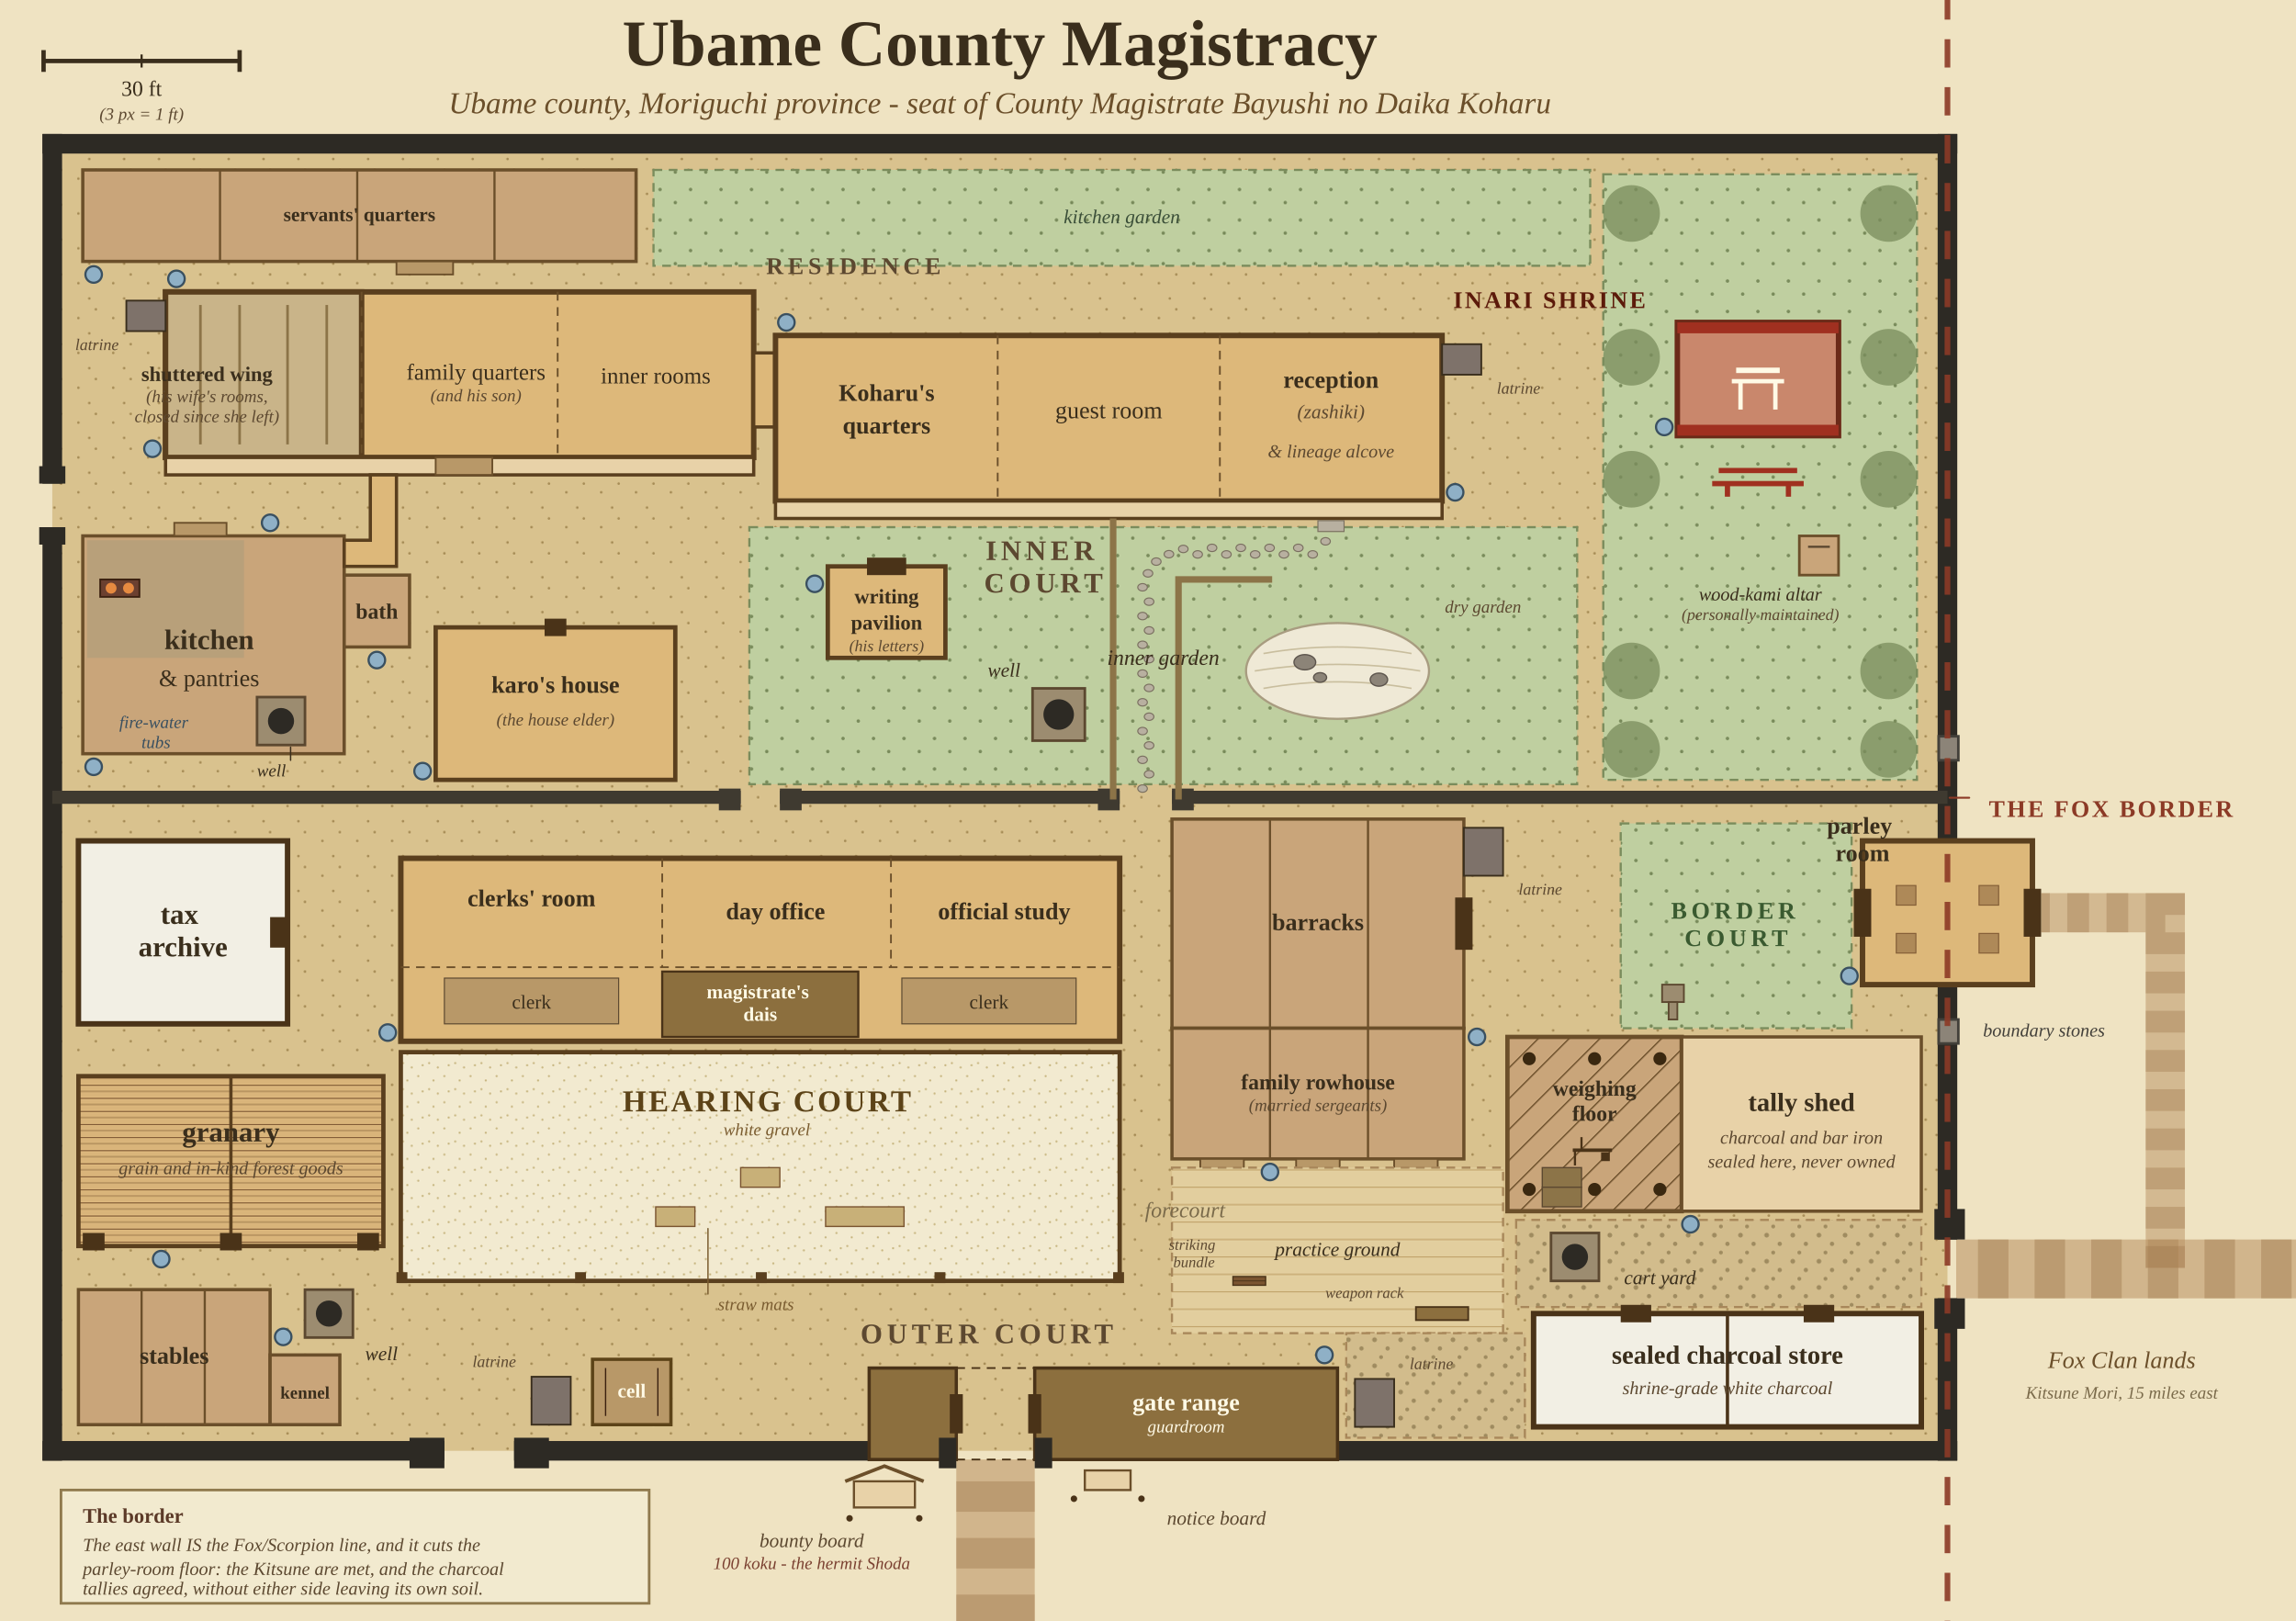
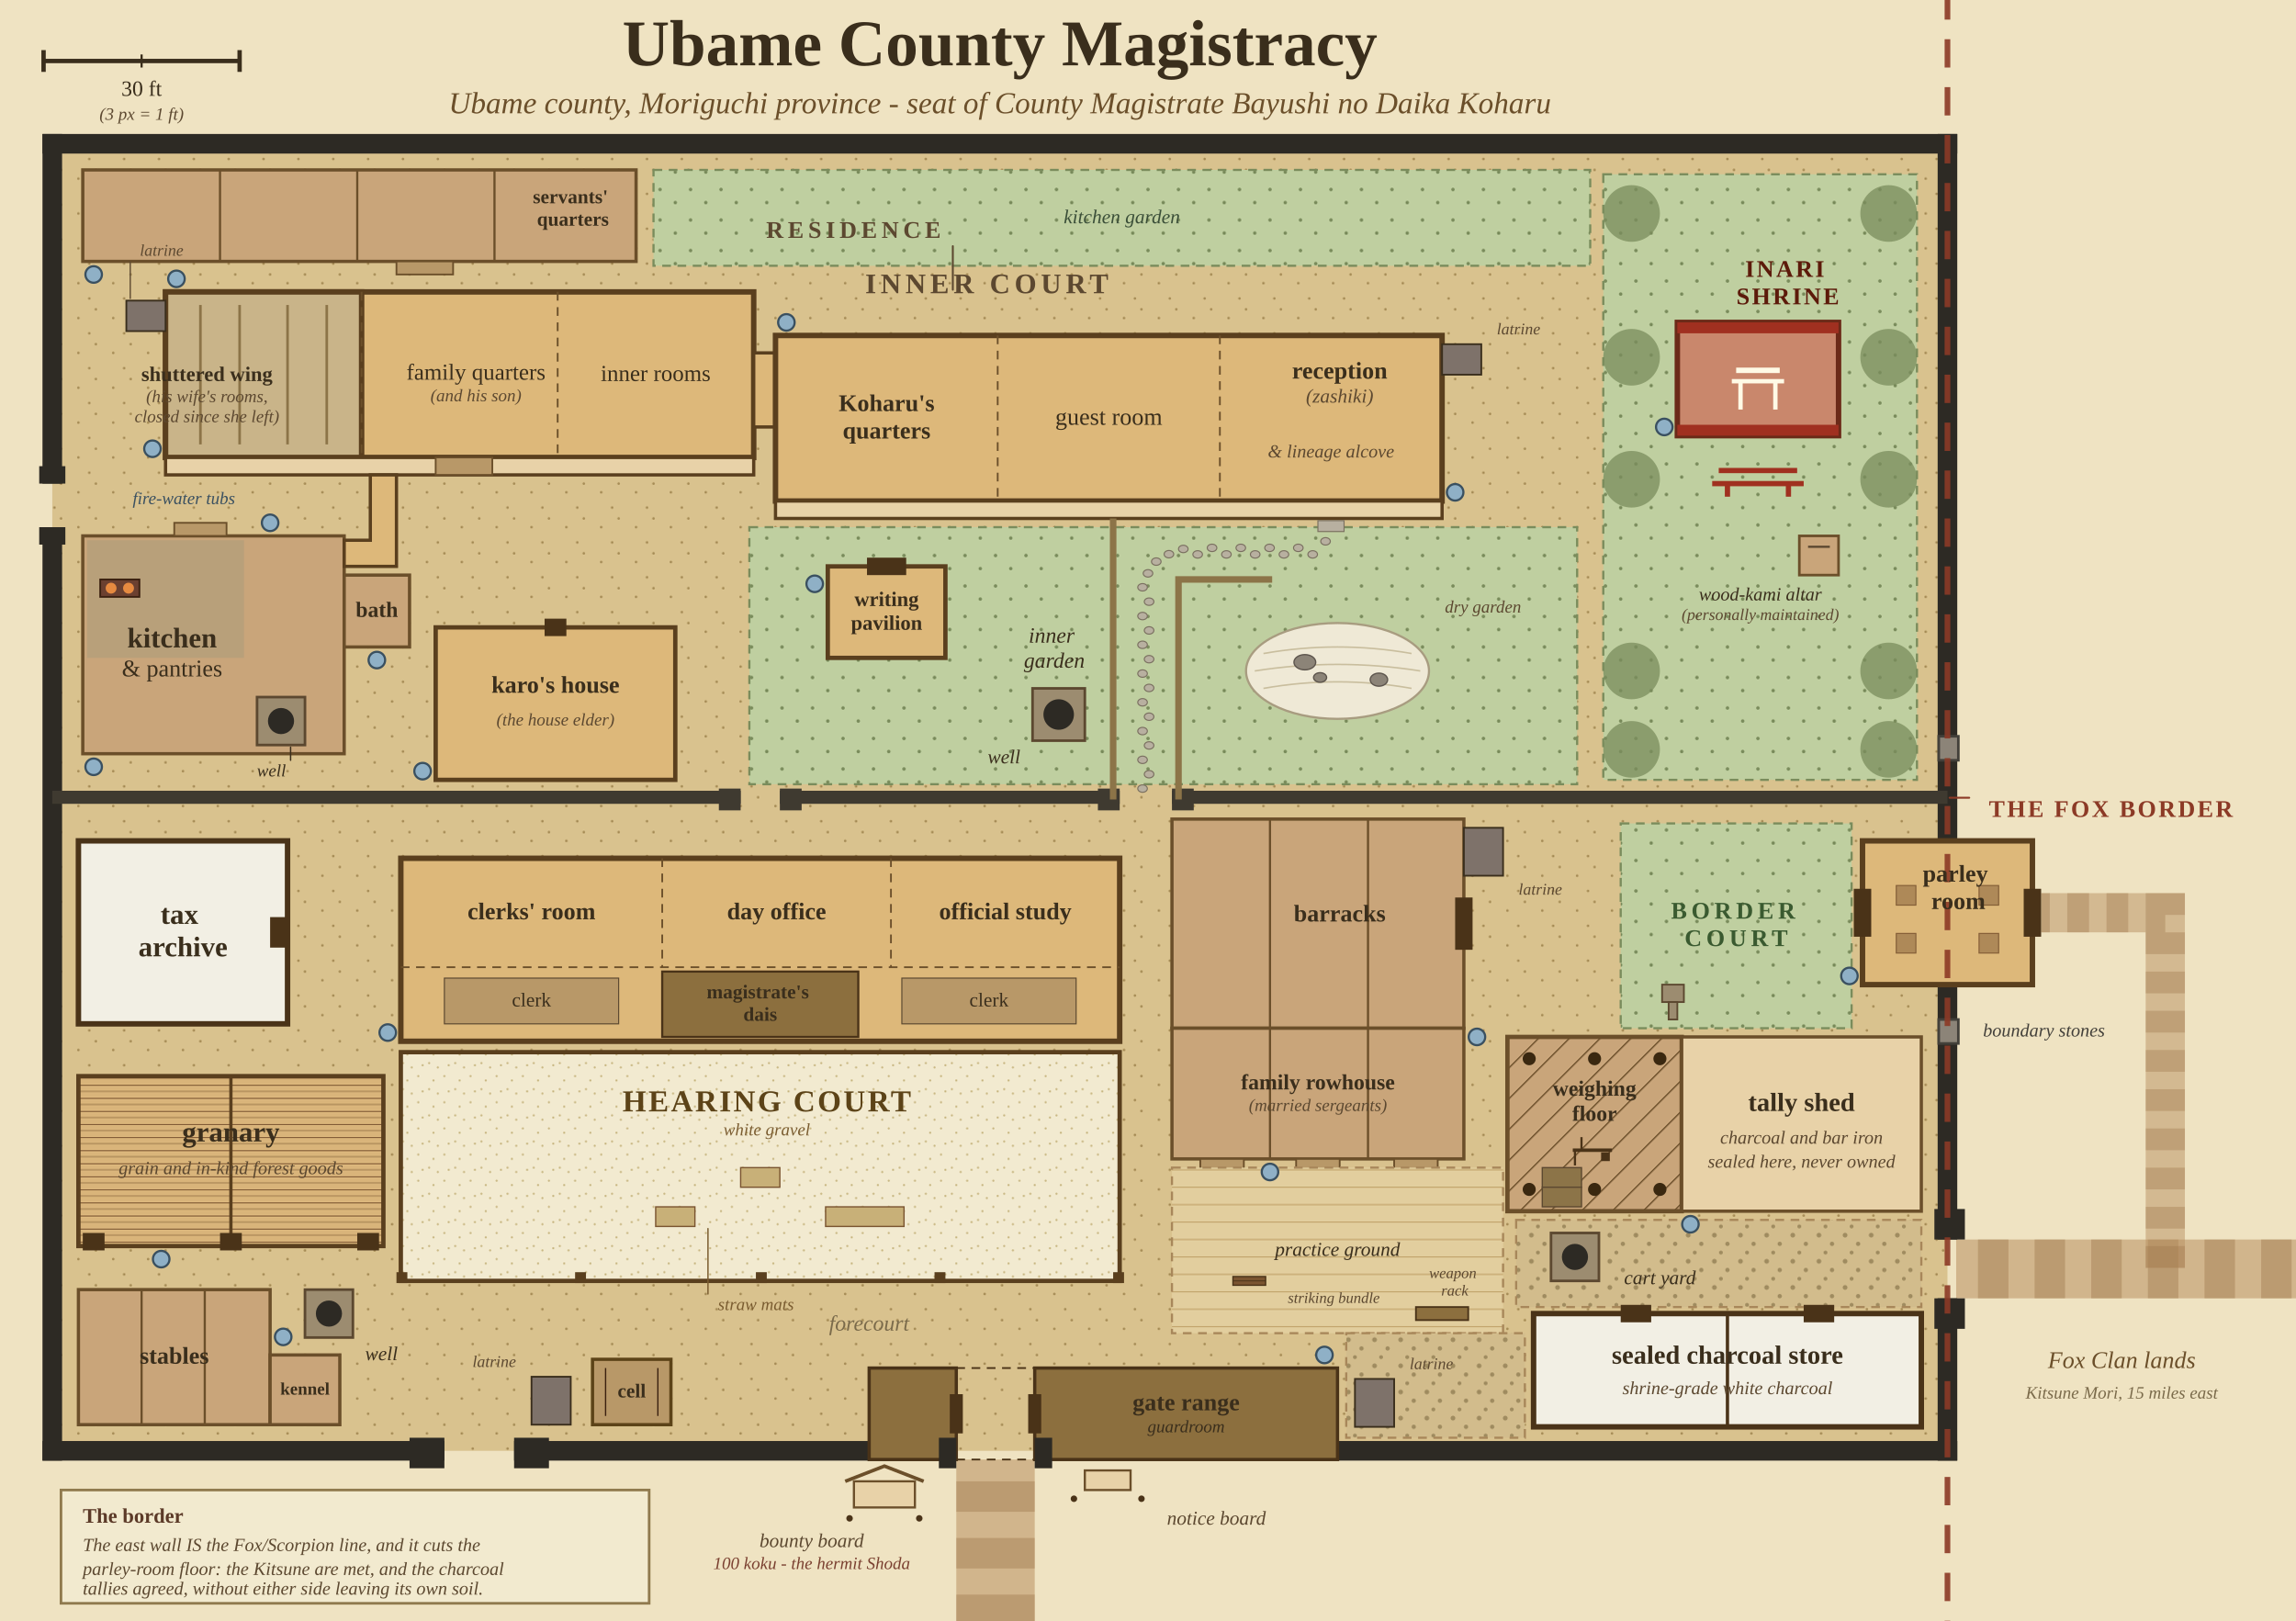
<svg xmlns="http://www.w3.org/2000/svg" viewBox="176 84 1054 744" font-family="Georgia, 'Times New Roman', serif">
  <defs>
    <pattern id="colonnade-hatch" patternUnits="userSpaceOnUse" width="10" height="10" patternTransform="rotate(45)">
      <rect width="10" height="10" fill="#C9A57A" />
      <line x1="0" y1="0" x2="0" y2="10" stroke="#6B4F2A" stroke-width="1.2" />
    </pattern>
    <pattern id="garden-stipple" patternUnits="userSpaceOnUse" width="14" height="14">
      <rect width="14" height="14" fill="#BFCFA0" />
      <circle cx="3" cy="3" r="0.8" fill="#7A8C5C" />
      <circle cx="10" cy="9" r="0.8" fill="#7A8C5C" />
    </pattern>
    <pattern id="court-earth" patternUnits="userSpaceOnUse" width="16" height="16">
      <rect width="16" height="16" fill="#D9C28E" />
      <circle cx="4" cy="6" r="0.6" fill="#A88E58" />
      <circle cx="12" cy="2" r="0.6" fill="#A88E58" />
      <circle cx="9" cy="13" r="0.6" fill="#A88E58" />
    </pattern>
    <pattern id="keiko-earth" patternUnits="userSpaceOnUse" width="16" height="16">
      <rect width="16" height="16" fill="#E2CE9E" />
      <line x1="0" y1="5" x2="16" y2="5" stroke="#C2A46C" stroke-width="0.5" />
      <line x1="0" y1="13" x2="16" y2="13" stroke="#C2A46C" stroke-width="0.5" />
    </pattern>
    <pattern id="oshirasu-sand" patternUnits="userSpaceOnUse" width="12" height="12">
      <rect width="12" height="12" fill="#F2EAD0" />
      <circle cx="3" cy="4" r="0.5" fill="#C9B884" />
      <circle cx="8" cy="2" r="0.5" fill="#C9B884" />
      <circle cx="10" cy="9" r="0.5" fill="#C9B884" />
      <circle cx="5" cy="10" r="0.5" fill="#C9B884" />
      <circle cx="1" cy="8" r="0.5" fill="#C9B884" />
    </pattern>
    <pattern id="granary-slats" patternUnits="userSpaceOnUse" width="14" height="6">
      <rect width="14" height="6" fill="#D9B47A" />
      <line x1="0" y1="0" x2="14" y2="0" stroke="#7A5430" stroke-width="0.8" />
      <line x1="0" y1="3" x2="14" y2="3" stroke="#A88454" stroke-width="0.5" />
    </pattern>
    <pattern id="cart-gravel" patternUnits="userSpaceOnUse" width="12" height="12">
      <rect width="12" height="12" fill="#D2BC8C" />
      <circle cx="3" cy="3" r="1.1" fill="#A08C60" />
      <circle cx="9" cy="7" r="1.0" fill="#A08C60" />
      <circle cx="6" cy="11" r="0.9" fill="#A08C60" />
    </pattern>
  </defs>
  <rect x="0" y="0" width="1300" height="900" fill="#EFE3C2" data-kind="-" />
  <g data-kind="road">
    <path d="M 633 830 L 633 754" stroke="#B89060" stroke-width="36" stroke-linecap="butt" opacity="0.55" />
    <path d="M 633 830 L 633 754" stroke="#9C7448" stroke-width="36" stroke-dasharray="14 12" fill="none" opacity="0.4" />
  </g>
  <g data-kind="road">
    <path d="M 1280 666.5 L 1074 666.5" stroke="#B89060" stroke-width="27" stroke-linecap="butt" opacity="0.55" />
    <path d="M 1280 666.5 L 1074 666.5" stroke="#9C7448" stroke-width="27" stroke-dasharray="14 12" fill="none" opacity="0.4" />
    <path d="M 1170 666 L 1170 503 L 1113 503" stroke="#B89060" stroke-width="18" fill="none" stroke-linecap="butt" opacity="0.5" />
    <path d="M 1170 666 L 1170 503 L 1113 503" stroke="#9C7448" stroke-width="18" stroke-dasharray="10 8" fill="none" opacity="0.35" />
  </g>
  <text x="635" y="114" text-anchor="middle" font-size="30" font-weight="bold" fill="#3A2E1C" data-kind="-">Ubame County Magistracy</text>
  <text x="635" y="136" text-anchor="middle" font-size="14" font-style="italic" fill="#6B4F2A" data-kind="-">Ubame county, Moriguchi province - seat of County Magistrate Bayushi no Daika Koharu</text>
  <g data-kind="-">
    <g stroke="#3A2E1C">
      <line x1="196" y1="112" x2="286" y2="112" stroke-width="2" />
      <line x1="196" y1="107" x2="196" y2="117" stroke-width="2" />
      <line x1="286" y1="107" x2="286" y2="117" stroke-width="2" />
      <line x1="241" y1="109" x2="241" y2="115" stroke-width="1" />
    </g>
    <text x="241" y="128" text-anchor="middle" font-size="10" fill="#3A2E1C">30 ft</text>
    <text x="241" y="139" text-anchor="middle" font-size="8" font-style="italic" fill="#5C4830">(3 px = 1 ft)</text>
  </g>
  <rect x="200" y="150" width="870" height="301" fill="url(#court-earth)" id="precinct" data-kind="inner court" />
  <rect x="200" y="450" width="870" height="300" fill="url(#court-earth)" id="precinct" data-kind="outer court" />
  <g stroke="#2D2A24" stroke-width="9" fill="none" stroke-linecap="square" data-kind="compound wall">
    <line x1="200" y1="150" x2="1070" y2="150" />
    <line x1="200" y1="150" x2="200" y2="301.5" />
    <line x1="200" y1="330.5" x2="200" y2="750" />
    <line x1="1070" y1="150" x2="1070" y2="465.5" />
    <line x1="1070" y1="540.5" x2="1070" y2="648.5" />
    <line x1="1070" y1="684.5" x2="1070" y2="750" />
    <line x1="200" y1="750" x2="375.5" y2="750" />
    <line x1="416.5" y1="750" x2="570.5" y2="750" />
    <line x1="794.5" y1="750" x2="1070" y2="750" />
  </g>
  <g fill="#2D2A24" data-kind="side gate">
    <rect x="364" y="744" width="16" height="14" />
    <rect x="412" y="744" width="16" height="14" />
    <rect x="194" y="298" width="12" height="8" />
    <rect x="194" y="326" width="12" height="8" />
    <rect x="1064" y="639" width="14" height="14" />
    <rect x="1064" y="680" width="14" height="14" />
  </g>
  <g stroke="#3F3A30" stroke-width="6" fill="none" data-kind="court divider">
    <line x1="200" y1="450" x2="516" y2="450" />
    <line x1="534" y1="450" x2="690" y2="450" />
    <line x1="714" y1="450" x2="1070" y2="450" />
  </g>
  <g fill="#3F3A30" data-kind="nakamon" data-part-of="court divider">
    <rect x="506" y="446" width="10" height="10" />
    <rect x="534" y="446" width="10" height="10" />
  </g>
  <g fill="#3F3A30" data-kind="nakamon" data-part-of="court divider">
    <rect x="680" y="446" width="10" height="10" />
    <rect x="714" y="446" width="10" height="10" />
  </g>
  <g data-kind="tax archive">
    <rect x="212" y="470" width="96" height="84" fill="#F2EFE4" stroke="#4A3318" stroke-width="2.5" />
    <rect x="300" y="505" width="8" height="14" fill="#4A3318" data-kind="door" />
    <text x="260.0" y="508.1" text-anchor="middle" font-size="13" font-weight="bold" fill="#3A2E1C">
      <tspan x="260.0" dy="0.0">tax</tspan>
      <tspan x="260.0" dy="14.9">archive</tspan>
    </text>
  </g>
  <g data-kind="granary">
    <rect x="212" y="578" width="140" height="78" fill="url(#granary-slats)" stroke="#5A3F1E" stroke-width="2" />
    <line x1="282" y1="578" x2="282" y2="656" stroke="#5A3F1E" stroke-width="1.5" />
    <g data-kind="granary stilts">
      <rect x="214" y="650" width="10" height="8" fill="#4A3318" />
      <rect x="277" y="650" width="10" height="8" fill="#4A3318" />
      <rect x="340" y="650" width="10" height="8" fill="#4A3318" />
    </g>
    <text x="282" y="608" text-anchor="middle" font-size="13" font-weight="bold" fill="#3A2E1C">granary</text>
    <text x="282" y="623" text-anchor="middle" font-size="8.5" font-style="italic" fill="#5C4830">grain and in-kind forest goods</text>
  </g>
  <g data-kind="stables">
    <rect x="212" y="676" width="88" height="62" fill="#C9A57A" stroke="#6B4F2A" stroke-width="1.5" />
    <line x1="241" y1="676" x2="241" y2="738" stroke="#6B4F2A" stroke-width="1" />
    <line x1="270" y1="676" x2="270" y2="738" stroke="#6B4F2A" stroke-width="1" />
    <text x="256.0" y="710.0" text-anchor="middle" font-size="11" font-weight="bold" fill="#3A2E1C">stables</text>
  </g>
  <g data-kind="kennel">
    <rect x="300" y="706" width="32" height="32" fill="#C9A57A" stroke="#6B4F2A" stroke-width="1.5" />
-     <text x="316" y="726" text-anchor="middle" font-size="8" font-weight="bold" fill="#3A2E1C">kennel</text>
+     <text x="316.0" y="724.2" text-anchor="middle" font-size="8" font-weight="bold" fill="#3A2E1C">kennel</text>
  </g>
  <g data-kind="latrine">
    <rect x="420" y="716" width="18" height="22" fill="#7E726A" stroke="#3A2E1C" stroke-width="0.8" />
    <text x="402.9" y="711.5" text-anchor="middle" font-size="7.5" font-style="italic" fill="#5C4830">latrine</text>
  </g>
  <g data-kind="well">
    <rect x="316" y="676" width="22" height="22" fill="#9C8C70" stroke="#5C4830" stroke-width="1.2" />
    <circle cx="327" cy="687" r="6" fill="#2D2A24" />
    <text x="351.1" y="708.4" text-anchor="middle" font-size="9" font-style="italic" fill="#3A2E1C">well</text>
  </g>
  <g data-kind="office hall">
    <rect x="360" y="478" width="330" height="84" fill="#DDB87A" />
    <rect x="360" y="478" width="120" height="50" fill="#DDB87A" data-kind="clerks' room" />
    <rect x="480" y="478" width="105" height="50" fill="#DDB87A" data-kind="day office" />
    <rect x="585" y="478" width="105" height="50" fill="#DDB87A" data-kind="official study" />
    <rect x="360" y="478" width="330" height="84" fill="none" stroke="#5A3F1E" stroke-width="2.5" />
    <line x1="360" y1="528" x2="690" y2="528" stroke="#6B4F2A" stroke-width="0.8" stroke-dasharray="4 3" />
    <line x1="480" y1="478" x2="480" y2="528" stroke="#6B4F2A" stroke-width="0.8" stroke-dasharray="4 3" />
    <line x1="585" y1="478" x2="585" y2="528" stroke="#6B4F2A" stroke-width="0.8" stroke-dasharray="4 3" />
-     <text x="420" y="500" text-anchor="middle" font-size="11" font-weight="bold" fill="#3A2E1C" data-kind="clerks' room">clerks' room</text>
-     <text x="532" y="506" text-anchor="middle" font-size="11" font-weight="bold" fill="#3A2E1C" data-kind="day office">day office</text>
-     <text x="637" y="506" text-anchor="middle" font-size="11" font-weight="bold" fill="#3A2E1C" data-kind="official study">official study</text>
+     <text x="420.0" y="506.0" text-anchor="middle" font-size="11" font-weight="bold" fill="#3A2E1C" data-kind="clerks' room">clerks' room</text>
+     <text x="532.5" y="506.0" text-anchor="middle" font-size="11" font-weight="bold" fill="#3A2E1C" data-kind="day office">day office</text>
+     <text x="637.5" y="506.0" text-anchor="middle" font-size="11" font-weight="bold" fill="#3A2E1C" data-kind="official study">official study</text>
    <rect x="480" y="530" width="90" height="30" fill="#8C6F3E" stroke="#4A3318" stroke-width="1" data-kind="magistrate's dais" />
-     <text x="525.0" y="542.3" text-anchor="middle" font-size="9" font-weight="bold" fill="#FFFAE6" data-kind="magistrate's dais">
+     <text x="525.0" y="542.3" text-anchor="middle" font-size="9" font-weight="bold" fill="#3A2E1C" data-kind="magistrate's dais">
      <tspan x="525.0" dy="0.0">magistrate's</tspan>
      <tspan x="525.0" dy="10.3">dais</tspan>
    </text>
    <g data-kind="clerks' seats">
      <rect x="380" y="533" width="80" height="21" fill="#B89868" stroke="#5C4830" stroke-width="0.5" />
-       <text x="420" y="547" text-anchor="middle" font-size="9" fill="#3A2E1C">clerk</text>
+       <text x="420.0" y="546.0" text-anchor="middle" font-size="9" fill="#3A2E1C">clerk</text>
      <rect x="590" y="533" width="80" height="21" fill="#B89868" stroke="#5C4830" stroke-width="0.5" />
-       <text x="630" y="547" text-anchor="middle" font-size="9" fill="#3A2E1C">clerk</text>
+       <text x="630.0" y="546.0" text-anchor="middle" font-size="9" fill="#3A2E1C">clerk</text>
    </g>
  </g>
  <g data-kind="hearing court">
    <rect x="360" y="567" width="330" height="105" fill="url(#oshirasu-sand)" stroke="#5A3F1E" stroke-width="2" />
    <g fill="#5A3F1E">
      <rect x="358" y="668" width="5" height="5" />
      <rect x="440" y="668" width="5" height="5" />
      <rect x="523" y="668" width="5" height="5" />
      <rect x="605" y="668" width="5" height="5" />
      <rect x="687" y="668" width="5" height="5" />
    </g>
    <text x="528.0" y="594.2" text-anchor="middle" font-size="14" font-weight="bold" letter-spacing="1" fill="#5C4318">HEARING COURT</text>
    <text x="528.0" y="605.2" text-anchor="middle" font-size="8" font-style="italic" fill="#7A5C30">white gravel</text>
    <g data-kind="kneeling positions">
      <g fill="#C8B078" stroke="#7A5430" stroke-width="0.6">
        <rect x="516" y="620" width="18" height="9" />
        <rect x="477" y="638" width="18" height="9" />
        <rect x="555" y="638" width="36" height="9" />
      </g>
      <text x="523.0" y="685.4" text-anchor="middle" font-size="8" font-style="italic" fill="#7A5C30">straw mats</text>
      <line x1="501.0" y1="678.0" x2="501.0" y2="648.0" stroke="#7A5C30" stroke-width="0.64" stroke-linecap="round" data-leader="1" />
    </g>
  </g>
  <g data-kind="cell">
    <rect x="448" y="708" width="36" height="30" fill="#B89868" stroke="#5C4318" stroke-width="1.5" />
    <line x1="454" y1="712" x2="454" y2="734" stroke="#3A2010" stroke-width="0.6" />
    <line x1="478" y1="712" x2="478" y2="734" stroke="#3A2010" stroke-width="0.6" />
-     <text x="466.0" y="725.5" text-anchor="middle" font-size="9" font-weight="bold" fill="#FFFAE6">cell</text>
+     <text x="466.0" y="725.5" text-anchor="middle" font-size="9" font-weight="bold" fill="#3A2E1C">cell</text>
  </g>
  <g data-kind="gatehouse">
    <rect x="575" y="712" width="40" height="42" fill="#8C6F3E" stroke="#4A3318" stroke-width="1.5" />
    <rect x="651" y="712" width="139" height="42" fill="#8C6F3E" stroke="#4A3318" stroke-width="1.5" />
    <line x1="615" y1="712" x2="651" y2="712" stroke="#4A3318" stroke-width="0.8" stroke-dasharray="4 3" />
    <line x1="615" y1="754" x2="651" y2="754" stroke="#4A3318" stroke-width="0.8" stroke-dasharray="4 3" />
    <rect x="648" y="724" width="6" height="18" fill="#4A3318" data-kind="door" />
    <rect x="612" y="724" width="6" height="18" fill="#4A3318" data-kind="door" />
-     <text x="720.5" y="731.4" text-anchor="middle" font-size="11" font-weight="bold" fill="#FFFAE6">gate range</text>
-     <text x="720.5" y="741.5" text-anchor="middle" font-size="8" font-style="italic" fill="#FFFAE6">guardroom</text>
+     <text x="720.5" y="731.4" text-anchor="middle" font-size="11" font-weight="bold" fill="#3A2E1C">gate range</text>
+     <text x="720.5" y="741.5" text-anchor="middle" font-size="8" font-style="italic" fill="#3A2E1C">guardroom</text>
  </g>
  <g fill="#2D2A24" data-kind="main gate">
    <rect x="607" y="744" width="8" height="14" />
    <rect x="651" y="744" width="8" height="14" />
  </g>
  <g data-kind="barracks">
    <rect x="714" y="460" width="134" height="96" fill="#C9A57A" stroke="#6B4F2A" stroke-width="1.5" />
    <line x1="759" y1="460" x2="759" y2="556" stroke="#6B4F2A" stroke-width="1" />
    <line x1="804" y1="460" x2="804" y2="556" stroke="#6B4F2A" stroke-width="1" />
    <rect x="844" y="496" width="8" height="24" fill="#4A3318" data-kind="door" />
-     <text x="781.0" y="511.0" text-anchor="middle" font-size="11" font-weight="bold" fill="#3A2E1C">barracks</text>
+     <text x="791.0" y="507.0" text-anchor="middle" font-size="11" font-weight="bold" fill="#3A2E1C">barracks</text>
  </g>
  <g data-kind="retainers' quarters">
    <rect x="714" y="556" width="134" height="60" fill="#C9A57A" stroke="#6B4F2A" stroke-width="1.5" />
    <line x1="759" y1="556" x2="759" y2="616" stroke="#6B4F2A" stroke-width="1" />
    <line x1="804" y1="556" x2="804" y2="616" stroke="#6B4F2A" stroke-width="1" />
    <rect x="727" y="616" width="20" height="6" fill="#B89868" stroke="#6B4F2A" stroke-width="0.8" data-kind="door" />
    <rect x="771" y="616" width="20" height="6" fill="#B89868" stroke="#6B4F2A" stroke-width="0.8" data-kind="door" />
    <rect x="816" y="616" width="20" height="6" fill="#B89868" stroke="#6B4F2A" stroke-width="0.8" data-kind="door" />
    <text x="781.0" y="584.1" text-anchor="middle" font-size="10" font-weight="bold" fill="#3A2E1C">family rowhouse</text>
    <text x="781.0" y="594.0" text-anchor="middle" font-size="8" font-style="italic" fill="#5C4830">(married sergeants)</text>
  </g>
  <g data-kind="latrine">
    <rect x="848" y="464" width="18" height="22" fill="#7E726A" stroke="#3A2E1C" stroke-width="0.8" />
    <text x="883.1" y="494.7" text-anchor="middle" font-size="7.5" font-style="italic" fill="#5C4830">latrine</text>
  </g>
  <g data-kind="practice ground">
    <rect x="714" y="620" width="152" height="76" fill="url(#keiko-earth)" stroke="#A8875A" stroke-width="1" stroke-dasharray="4 3" />
    <text x="790.0" y="660.5" text-anchor="middle" font-size="9" font-style="italic" fill="#3A2E1C">practice ground</text>
    <g data-kind="striking posts">
      <rect x="742" y="670" width="15" height="4" fill="#7A5430" stroke="#4A3318" stroke-width="0.6" />
      <line x1="742" y1="672" x2="757" y2="672" stroke="#4A3318" stroke-width="0.4" />
-       <text x="724.1" y="657.7" text-anchor="middle" font-size="7" font-style="italic" fill="#5C4830">
-         <tspan x="724.1" dy="0.0">striking</tspan>
-         <tspan x="724.1" dy="8.0">bundle</tspan>
-       </text>
+       <text x="788.3" y="682.1" text-anchor="middle" font-size="7" font-style="italic" fill="#5C4830">striking bundle</text>
    </g>
    <g data-kind="weapon rack">
      <rect x="826" y="684" width="24" height="6" fill="#8C6F3E" stroke="#4A3318" stroke-width="0.8" />
-       <text x="802.4" y="679.8" text-anchor="middle" font-size="7" font-style="italic" fill="#5C4830">weapon rack</text>
+       <text x="843.8" y="670.7" text-anchor="middle" font-size="7" font-style="italic" fill="#5C4830">
+         <tspan x="843.8" dy="0.0">weapon</tspan>
+         <tspan x="843.8" dy="8.0">rack</tspan>
+       </text>
    </g>
  </g>
  <g data-kind="border court">
    <rect x="920" y="462" width="106" height="94" fill="url(#garden-stipple)" stroke="#7A8C5C" stroke-width="1" stroke-dasharray="4 3" />
    <g transform="translate(944, 540)" data-kind="stone lantern">
      <rect x="-5" y="-4" width="10" height="8" fill="#9C8C70" stroke="#5C4830" stroke-width="0.8" />
      <rect x="-2" y="4" width="4" height="8" fill="#9C8C70" stroke="#5C4830" stroke-width="0.8" />
    </g>
  </g>
  <g data-kind="weighing floor">
    <rect x="868" y="560" width="80" height="80" fill="url(#colonnade-hatch)" stroke="#6B4F2A" stroke-width="2" />
    <circle cx="878" cy="570" r="3" fill="#3A2810" />
    <circle cx="938" cy="570" r="3" fill="#3A2810" />
    <circle cx="878" cy="630" r="3" fill="#3A2810" />
    <circle cx="938" cy="630" r="3" fill="#3A2810" />
    <circle cx="908" cy="570" r="3" fill="#3A2810" />
    <circle cx="908" cy="630" r="3" fill="#3A2810" />
    <g data-kind="steelyard">
      <line x1="898" y1="612" x2="916" y2="612" stroke="#4A3318" stroke-width="1.6" />
      <line x1="902" y1="606" x2="902" y2="612" stroke="#4A3318" stroke-width="1" />
      <line x1="899" y1="612" x2="899" y2="619" stroke="#4A3318" stroke-width="1" />
      <rect x="911" y="613" width="4" height="4" fill="#4A3318" />
    </g>
    <g data-kind="charcoal bales">
      <rect x="884" y="620" width="18" height="9" fill="#8C7448" stroke="#5C4830" stroke-width="0.6" />
      <rect x="884" y="629" width="18" height="9" fill="#8C7448" stroke="#5C4830" stroke-width="0.6" />
    </g>
    <text x="908.0" y="587.0" text-anchor="middle" font-size="10" font-weight="bold" fill="#3A2E1C">weighing</text>
    <text x="908.0" y="598.5" text-anchor="middle" font-size="10" font-weight="bold" fill="#3A2E1C">floor</text>
  </g>
  <g data-kind="tally office">
    <rect x="948" y="560" width="110" height="80" fill="#E8D2A8" stroke="#6B4F2A" stroke-width="1.5" />
    <text x="1003" y="594" text-anchor="middle" font-size="12" font-weight="bold" fill="#3A2E1C">tally shed</text>
    <text x="1003" y="609" text-anchor="middle" font-size="8.5" font-style="italic" fill="#5C4830">charcoal and bar iron</text>
    <text x="1003" y="620" text-anchor="middle" font-size="8.5" font-style="italic" fill="#5C4830">sealed here, never owned</text>
  </g>
  <g data-kind="cart yard">
    <rect x="872" y="644" width="186" height="40" fill="url(#cart-gravel)" stroke="#A8875A" stroke-width="1" stroke-dasharray="4 3" />
    <rect x="794" y="696" width="82" height="48" fill="url(#cart-gravel)" stroke="#A8875A" stroke-width="1" stroke-dasharray="4 3" />
    <text x="938.0" y="673.5" text-anchor="middle" font-size="9" font-style="italic" fill="#3A2E1C">cart yard</text>
  </g>
  <g data-kind="latrine">
    <rect x="798" y="717" width="18" height="22" fill="#7E726A" stroke="#3A2E1C" stroke-width="0.8" />
    <text x="833.1" y="712.5" text-anchor="middle" font-size="7.5" font-style="italic" fill="#5C4830">latrine</text>
  </g>
  <g data-kind="well">
    <rect x="888" y="650" width="22" height="22" fill="#9C8C70" stroke="#5C4830" stroke-width="1.2" />
    <circle cx="899" cy="661" r="6" fill="#2D2A24" />
  </g>
  <g data-kind="charcoal store">
    <rect x="880" y="687" width="178" height="52" fill="#F2EFE4" stroke="#4A3318" stroke-width="2.5" />
    <line x1="969" y1="687" x2="969" y2="739" stroke="#4A3318" stroke-width="1.5" />
    <rect x="920" y="683" width="14" height="8" fill="#4A3318" data-kind="door" />
    <rect x="1004" y="683" width="14" height="8" fill="#4A3318" data-kind="door" />
    <text x="969" y="710" text-anchor="middle" font-size="12" font-weight="bold" fill="#3A2E1C">sealed charcoal store</text>
    <text x="969" y="724" text-anchor="middle" font-size="8.5" font-style="italic" fill="#5C4830">shrine-grade white charcoal</text>
  </g>
  <g data-kind="servants' quarters">
    <rect x="214" y="162" width="254" height="42" fill="#C9A57A" stroke="#6B4F2A" stroke-width="1.5" />
    <line x1="277" y1="162" x2="277" y2="204" stroke="#6B4F2A" stroke-width="1" />
    <line x1="340" y1="162" x2="340" y2="204" stroke="#6B4F2A" stroke-width="1" />
    <line x1="403" y1="162" x2="403" y2="204" stroke="#6B4F2A" stroke-width="1" />
    <rect x="358" y="204" width="26" height="6" fill="#B89868" stroke="#6B4F2A" stroke-width="0.8" data-kind="door" />
-     <text x="341.0" y="185.5" text-anchor="middle" font-size="9" font-weight="bold" fill="#3A2E1C">servants' quarters</text>
+     <text x="439.0" y="177.3" text-anchor="middle" font-size="9" font-weight="bold" fill="#3A2E1C">
+       <tspan x="439.0" dy="0.0">servants'</tspan>
+       <tspan x="439.0" dy="10.3">quarters</tspan>
+     </text>
  </g>
  <g data-kind="vegetable garden">
    <rect x="476" y="162" width="430" height="44" fill="url(#garden-stipple)" stroke="#7A8C5C" stroke-width="1" stroke-dasharray="4 3" />
    <text x="691.0" y="186.5" text-anchor="middle" font-size="9" font-style="italic" fill="#3A4E38">kitchen garden</text>
  </g>
  <rect x="912" y="164" width="144" height="278" fill="url(#garden-stipple)" stroke="#7A8C5C" stroke-width="1" stroke-dasharray="4 3" data-kind="shrine grove" />
  <g fill="#7A8C5C" opacity="0.75" data-kind="shrine grove">
    <circle cx="925" cy="182" r="13" />
    <circle cx="1043" cy="182" r="13" />
    <circle cx="925" cy="248" r="13" />
    <circle cx="1043" cy="248" r="13" />
    <circle cx="925" cy="304" r="13" />
    <circle cx="1043" cy="304" r="13" />
    <circle cx="925" cy="392" r="13" />
    <circle cx="1043" cy="392" r="13" />
    <circle cx="925" cy="428" r="13" />
    <circle cx="1043" cy="428" r="13" />
  </g>
  <g data-kind="compound shrine">
    <rect x="946" y="232" width="74" height="52" fill="#C9876C" stroke="#6B2A18" stroke-width="2.5" />
    <rect x="946" y="232" width="74" height="5" fill="#A03020" />
    <rect x="946" y="279" width="74" height="5" fill="#A03020" />
    <g transform="translate(983, 254)">
      <line x1="-10" y1="0" x2="10" y2="0" stroke="#FFFAE6" stroke-width="2.5" />
      <line x1="-12" y1="5" x2="12" y2="5" stroke="#FFFAE6" stroke-width="2" />
      <line x1="-8" y1="5" x2="-8" y2="18" stroke="#FFFAE6" stroke-width="2" />
      <line x1="8" y1="5" x2="8" y2="18" stroke="#FFFAE6" stroke-width="2" />
    </g>
  </g>
-   <text x="887.3" y="225.4" text-anchor="middle" font-size="11" font-weight="bold" letter-spacing="1" fill="#5C1A0A" data-kind="compound shrine">INARI SHRINE</text>
+   <text x="996.7" y="211.1" text-anchor="middle" font-size="11" font-weight="bold" letter-spacing="1" fill="#5C1A0A" data-kind="compound shrine">
+     <tspan x="996.7" dy="0.0">INARI</tspan>
+     <tspan x="996.7" dy="12.6">SHRINE</tspan>
+   </text>
  <g stroke="#A03020" stroke-width="2.4" fill="none" data-kind="torii" data-part-of="compound shrine">
    <line x1="965" y1="300" x2="1001" y2="300" />
    <line x1="962" y1="306" x2="1004" y2="306" />
    <line x1="969" y1="306" x2="969" y2="312" />
    <line x1="997" y1="306" x2="997" y2="312" />
  </g>
  <g data-kind="wood-kami altar">
    <rect x="1002" y="330" width="18" height="18" fill="#C9A57A" stroke="#6B4F2A" stroke-width="1.2" />
    <line x1="1006" y1="335" x2="1016" y2="335" stroke="#5C4830" stroke-width="1" />
    <text x="984.1" y="359.6" text-anchor="middle" font-size="8.5" font-style="italic" fill="#3A2E1C">wood-kami altar</text>
    <text x="984.1" y="368.6" text-anchor="middle" font-size="7.5" font-style="italic" fill="#5C4830">(personally maintained)</text>
  </g>
  <g data-kind="residence">
    <rect x="252" y="218" width="270" height="76" fill="#DDB87A" />
    <rect x="342" y="218" width="90" height="76" fill="#DDB87A" data-kind="family quarters" />
    <rect x="432" y="218" width="90" height="76" fill="#DDB87A" data-kind="inner rooms" />
    <rect x="252" y="218" width="270" height="76" fill="none" stroke="#5A3F1E" stroke-width="2.5" />
    <rect x="252" y="218" width="90" height="76" fill="#C9B489" stroke="#5A3F1E" stroke-width="2.5" data-kind="shuttered wing" />
    <rect x="252" y="294" width="270" height="8" fill="#E8D2A8" stroke="#5A3F1E" stroke-width="1.5" data-kind="engawa" />
    <line x1="342" y1="218" x2="342" y2="294" stroke="#6B4F2A" stroke-width="0.8" stroke-dasharray="4 3" />
    <line x1="432" y1="218" x2="432" y2="294" stroke="#6B4F2A" stroke-width="0.8" stroke-dasharray="4 3" />
    <g data-kind="shuttered wing">
      <g stroke="#8C7448" stroke-width="1.2">
        <line x1="268" y1="224" x2="268" y2="288" />
        <line x1="286" y1="224" x2="286" y2="288" />
        <line x1="308" y1="224" x2="308" y2="288" />
        <line x1="326" y1="224" x2="326" y2="288" />
      </g>
    </g>
    <rect x="376" y="294" width="26" height="8" fill="#B89868" stroke="#6B4F2A" stroke-width="0.8" data-kind="door" />
    <g data-kind="shuttered wing">
      <text x="271.0" y="258.9" text-anchor="middle" font-size="9.5" font-weight="bold" fill="#3A2E1C">shuttered wing</text>
      <text x="271.0" y="268.6" text-anchor="middle" font-size="8" font-style="italic" fill="#5C4830">(his wife's rooms,</text>
      <text x="271.0" y="277.8" text-anchor="middle" font-size="8" font-style="italic" fill="#5C4830">closed since she left)</text>
    </g>
    <g data-kind="family quarters">
      <text x="394.5" y="258.3" text-anchor="middle" font-size="10.5" fill="#3A2E1C">family quarters</text>
      <text x="394.5" y="268.2" text-anchor="middle" font-size="8" font-style="italic" fill="#5C4830">(and his son)</text>
    </g>
-     <text x="477" y="260" text-anchor="middle" font-size="10.5" fill="#3A2E1C" data-kind="inner rooms">inner rooms</text>
+     <text x="477.0" y="258.9" text-anchor="middle" font-size="10.5" fill="#3A2E1C" data-kind="inner rooms">inner rooms</text>
    <rect x="522" y="246" width="10" height="34" fill="#DDB87A" stroke="#5A3F1E" stroke-width="1.5" data-kind="residence corridor" />
    <rect x="532" y="238" width="306" height="76" fill="#DDB87A" />
    <rect x="532" y="238" width="102" height="76" fill="#DDB87A" data-kind="lord's quarters" />
    <rect x="634" y="238" width="102" height="76" fill="#DDB87A" data-kind="guest quarters" />
    <rect x="736" y="238" width="102" height="76" fill="#DDB87A" data-kind="reception room" />
    <rect x="532" y="238" width="306" height="76" fill="none" stroke="#5A3F1E" stroke-width="2.5" />
    <rect x="532" y="314" width="306" height="8" fill="#E8D2A8" stroke="#5A3F1E" stroke-width="1.5" data-kind="engawa" />
    <line x1="634" y1="238" x2="634" y2="314" stroke="#6B4F2A" stroke-width="0.8" stroke-dasharray="4 3" />
    <line x1="736" y1="238" x2="736" y2="314" stroke="#6B4F2A" stroke-width="0.8" stroke-dasharray="4 3" />
    <g data-kind="lord's quarters">
-       <text x="583" y="268" text-anchor="middle" font-size="11" font-weight="bold" fill="#3A2E1C">Koharu's</text>
-       <text x="583" y="283" text-anchor="middle" font-size="11" font-weight="bold" fill="#3A2E1C">quarters</text>
-     </g>
-     <text x="685" y="276" text-anchor="middle" font-size="11" fill="#3A2E1C" data-kind="guest quarters">guest room</text>
+       <text x="583.0" y="272.7" text-anchor="middle" font-size="11" font-weight="bold" fill="#3A2E1C">Koharu's</text>
+       <text x="583.0" y="285.3" text-anchor="middle" font-size="11" font-weight="bold" fill="#3A2E1C">quarters</text>
+     </g>
+     <text x="685.0" y="279.0" text-anchor="middle" font-size="11" fill="#3A2E1C" data-kind="guest quarters">guest room</text>
    <g data-kind="reception room">
-       <text x="787" y="262" text-anchor="middle" font-size="11" font-weight="bold" fill="#3A2E1C">reception</text>
-       <text x="787" y="276" text-anchor="middle" font-size="9" font-style="italic" fill="#5C4830">(zashiki)</text>
+       <text x="791.0" y="257.8" text-anchor="middle" font-size="11" font-weight="bold" fill="#3A2E1C">reception</text>
+       <text x="791.0" y="268.8" text-anchor="middle" font-size="9" font-style="italic" fill="#5C4830">(zashiki)</text>
    </g>
    <text x="787" y="294" text-anchor="middle" font-size="8.5" font-style="italic" fill="#5C4830" data-kind="ancestral alcove">&amp; lineage alcove</text>
  </g>
  <g data-kind="latrine" data-part-of="residence">
    <rect x="838" y="242" width="18" height="14" fill="#7E726A" stroke="#3A2E1C" stroke-width="0.8" />
-     <text x="873.1" y="264.7" text-anchor="middle" font-size="7.5" font-style="italic" fill="#5C4830">latrine</text>
+     <text x="873.1" y="237.5" text-anchor="middle" font-size="7.5" font-style="italic" fill="#5C4830">latrine</text>
    <rect x="234" y="222" width="18" height="14" fill="#7E726A" stroke="#3A2E1C" stroke-width="0.8" />
-     <text x="220.5" y="244.7" text-anchor="middle" font-size="7.5" font-style="italic" fill="#5C4830">latrine</text>
+     <text x="250.2" y="201.4" text-anchor="middle" font-size="7.5" font-style="italic" fill="#5C4830">latrine</text>
+     <line x1="235.8" y1="204.2" x2="235.8" y2="221.0" stroke="#5C4830" stroke-width="0.60" stroke-linecap="round" data-leader="1" />
  </g>
  <g data-kind="kitchen">
    <rect x="214" y="330" width="120" height="100" fill="#C9A57A" stroke="#6B4F2A" stroke-width="1.5" />
    <rect x="216" y="332" width="72" height="54" fill="#B8A07A" />
    <rect x="256" y="324" width="24" height="6" fill="#B89868" stroke="#6B4F2A" stroke-width="0.8" data-kind="door" />
    <g data-kind="hearth">
      <path d="M 222 350 h 18 v 8 h -18 z" fill="#6B4030" stroke="#3A2010" stroke-width="0.8" />
      <circle cx="227" cy="354" r="2.5" fill="#E68A40" />
      <circle cx="235" cy="354" r="2.5" fill="#E68A40" />
    </g>
-     <text x="272" y="382" text-anchor="middle" font-size="13" font-weight="bold" fill="#3A2E1C">kitchen</text>
-     <text x="272" y="399" text-anchor="middle" font-size="11" fill="#3A2E1C">&amp; pantries</text>
+     <text x="255.0" y="381.2" text-anchor="middle" font-size="13" font-weight="bold" fill="#3A2E1C">kitchen</text>
+     <text x="255.0" y="394.5" text-anchor="middle" font-size="11" fill="#3A2E1C">&amp; pantries</text>
    <rect x="294" y="404" width="22" height="22" fill="#9C8C70" stroke="#5C4830" stroke-width="1.2" data-kind="well" />
    <circle cx="305" cy="415" r="6" fill="#2D2A24" data-kind="well" />
    <text x="300.6" y="440.4" text-anchor="middle" font-size="8" font-style="italic" fill="#3A2E1C" data-kind="well">well</text>
    <line x1="309.4" y1="433.0" x2="309.4" y2="427.0" stroke="#3A2E1C" stroke-width="0.64" stroke-linecap="round" data-kind="well" data-leader="1" />
  </g>
  <path d="M 334 332 H 346 V 302 H 358 V 344 H 334 Z" fill="#DDB87A" stroke="#5A3F1E" stroke-width="1.5" data-kind="residence corridor" data-part-of="residence" />
  <g data-kind="bath">
    <rect x="334" y="348" width="30" height="33" fill="#C9A57A" stroke="#6B4F2A" stroke-width="1.5" />
-     <text x="349" y="368" text-anchor="middle" font-size="10" font-weight="bold" fill="#3A2E1C">bath</text>
+     <text x="349.0" y="367.2" text-anchor="middle" font-size="10" font-weight="bold" fill="#3A2E1C">bath</text>
  </g>
  <g data-kind="karo's house">
    <rect x="376" y="372" width="110" height="70" fill="#DDB87A" stroke="#5A3F1E" stroke-width="2" />
    <rect x="426" y="368" width="10" height="8" fill="#4A3318" data-kind="door" />
    <text x="431" y="402" text-anchor="middle" font-size="11" font-weight="bold" fill="#3A2E1C">karo's house</text>
    <text x="431" y="417" text-anchor="middle" font-size="8" font-style="italic" fill="#5C4830">(the house elder)</text>
  </g>
  <g data-kind="garden">
    <rect x="520" y="326" width="380" height="118" fill="url(#garden-stipple)" stroke="#7A8C5C" stroke-width="1" stroke-dasharray="4 3" />
    <g data-kind="garden pond">
      <ellipse cx="790" cy="392" rx="42" ry="22" fill="#EFE9D6" stroke="#A89C80" stroke-width="1" />
      <g stroke="#C9BE9E" stroke-width="0.7" fill="none">
        <path d="M 756 384 q 34 -6 68 0" />
        <path d="M 752 392 q 38 -6 76 0" />
        <path d="M 756 400 q 34 -6 68 0" />
      </g>
      <g fill="#8C8478" stroke="#5C544C" stroke-width="0.6">
        <ellipse cx="775" cy="388" rx="5" ry="3.5" />
        <ellipse cx="782" cy="395" rx="3" ry="2.2" />
        <ellipse cx="809" cy="396" rx="4" ry="3" />
      </g>
      <text x="856.8" y="365.2" text-anchor="middle" font-size="8" font-style="italic" fill="#5C4830">dry garden</text>
    </g>
    <g fill="#B8B0A0" stroke="#7A7060" stroke-width="0.5">
      <ellipse cx="700.5" cy="446.0" rx="2.2" ry="1.7" />
      <ellipse cx="703.5" cy="439.4" rx="2.2" ry="1.7" />
      <ellipse cx="700.5" cy="432.8" rx="2.2" ry="1.7" />
      <ellipse cx="703.5" cy="426.2" rx="2.2" ry="1.7" />
      <ellipse cx="700.5" cy="419.6" rx="2.2" ry="1.7" />
      <ellipse cx="703.5" cy="413.0" rx="2.2" ry="1.7" />
      <ellipse cx="700.5" cy="406.4" rx="2.2" ry="1.7" />
      <ellipse cx="703.5" cy="399.8" rx="2.2" ry="1.7" />
      <ellipse cx="700.5" cy="393.2" rx="2.2" ry="1.7" />
      <ellipse cx="703.5" cy="386.6" rx="2.2" ry="1.7" />
      <ellipse cx="700.5" cy="380.0" rx="2.2" ry="1.7" />
      <ellipse cx="703.5" cy="373.4" rx="2.2" ry="1.7" />
      <ellipse cx="700.5" cy="366.8" rx="2.2" ry="1.7" />
      <ellipse cx="703.5" cy="360.2" rx="2.2" ry="1.7" />
      <ellipse cx="700.5" cy="353.6" rx="2.2" ry="1.7" />
      <ellipse cx="703.0" cy="347.2" rx="2.2" ry="1.7" />
      <ellipse cx="706.8" cy="341.8" rx="2.2" ry="1.7" />
      <ellipse cx="712.6" cy="338.4" rx="2.2" ry="1.7" />
      <ellipse cx="719.2" cy="336.0" rx="2.2" ry="1.7" />
      <ellipse cx="725.8" cy="338.5" rx="2.2" ry="1.7" />
      <ellipse cx="732.4" cy="335.5" rx="2.2" ry="1.7" />
      <ellipse cx="739.0" cy="338.5" rx="2.2" ry="1.7" />
      <ellipse cx="745.6" cy="335.5" rx="2.2" ry="1.7" />
      <ellipse cx="752.2" cy="338.5" rx="2.2" ry="1.7" />
      <ellipse cx="758.8" cy="335.5" rx="2.2" ry="1.7" />
      <ellipse cx="765.4" cy="338.5" rx="2.2" ry="1.7" />
      <ellipse cx="772.0" cy="335.5" rx="2.2" ry="1.7" />
      <ellipse cx="778.6" cy="338.5" rx="2.2" ry="1.7" />
      <ellipse cx="784.5" cy="332.5" rx="2.2" ry="1.7" />
      <rect x="781" y="323" width="12" height="5" />
    </g>
    <g stroke="#8C7448" stroke-width="3" fill="none">
      <line x1="687" y1="451" x2="687" y2="322" />
      <polyline points="717,451 717,350 760,350" />
    </g>
-     <text x="710.0" y="389.2" text-anchor="middle" font-size="10" font-style="italic" fill="#3A2E1C">inner garden</text>
+     <text x="660.0" y="379.0" text-anchor="middle" font-size="10" font-style="italic" fill="#3A2E1C">
+       <tspan x="660.0" dy="0.0">inner</tspan>
+       <tspan x="660.0" dy="11.5">garden</tspan>
+     </text>
  </g>
  <g data-kind="well" data-part-of="garden">
    <rect x="650" y="400" width="24" height="24" fill="#9C8C70" stroke="#5C4830" stroke-width="1.2" />
    <circle cx="662" cy="412" r="7" fill="#2D2A24" />
-     <text x="636.9" y="394.6" text-anchor="middle" font-size="9" font-style="italic" fill="#3A2E1C">well</text>
+     <text x="636.9" y="434.4" text-anchor="middle" font-size="9" font-style="italic" fill="#3A2E1C">well</text>
  </g>
  <g data-kind="writing pavilion">
    <rect x="556" y="344" width="54" height="42" fill="#DDB87A" stroke="#5A3F1E" stroke-width="2" />
    <rect x="574" y="340" width="18" height="8" fill="#4A3318" data-kind="door" />
-     <text x="583" y="361" text-anchor="middle" font-size="9.5" font-weight="bold" fill="#3A2E1C">writing</text>
-     <text x="583" y="373" text-anchor="middle" font-size="9.5" font-weight="bold" fill="#3A2E1C">pavilion</text>
-     <text x="583" y="383" text-anchor="middle" font-size="7.5" font-style="italic" fill="#5C4830">(his letters)</text>
+     <text x="583.0" y="362.2" text-anchor="middle" font-size="9.5" font-weight="bold" fill="#3A2E1C">writing</text>
+     <text x="583.0" y="373.1" text-anchor="middle" font-size="9.5" font-weight="bold" fill="#3A2E1C">pavilion</text>
  </g>
  <g data-kind="parley room">
    <rect x="1031" y="470" width="78" height="66" fill="#DDB87A" stroke="#5A3F1E" stroke-width="2.5" />
    <rect x="1027" y="492" width="8" height="22" fill="#4A3318" data-kind="door" />
    <rect x="1105" y="492" width="8" height="22" fill="#4A3318" data-kind="door" />
    <g fill="#A88454" stroke="#7A5430" stroke-width="0.5" opacity="0.9" data-kind="parley mats">
      <rect x="1046.5" y="490.5" width="9" height="9" />
      <rect x="1046.5" y="512.5" width="9" height="9" />
      <rect x="1084.5" y="490.5" width="9" height="9" />
      <rect x="1084.5" y="512.5" width="9" height="9" />
    </g>
  </g>
  <g fill="#8C8478" stroke="#43403A" stroke-width="1.2" data-kind="boundary stones">
    <rect x="1066" y="422" width="9" height="11" />
    <rect x="1066" y="552" width="9" height="11" />
  </g>
  <g data-kind="notice board">
    <rect x="674" y="759" width="21" height="9" fill="#E8D2A8" stroke="#6B4F2A" stroke-width="1" />
    <circle cx="669" cy="772" r="1.5" fill="#4A3318" />
    <circle cx="700" cy="772" r="1.5" fill="#4A3318" />
    <text x="734.4" y="783.9" text-anchor="middle" font-size="9" font-style="italic" fill="#5C4830">notice board</text>
  </g>
  <g data-kind="notice board">
    <rect x="568" y="764" width="28" height="12" fill="#E8D2A8" stroke="#6B4F2A" stroke-width="1" />
    <path d="M 564 764 L 582 757 L 600 764" fill="none" stroke="#6B4F2A" stroke-width="1.6" />
    <circle cx="566" cy="781" r="1.5" fill="#4A3318" />
    <circle cx="598" cy="781" r="1.5" fill="#4A3318" />
    <text x="548.6" y="794.2" text-anchor="middle" font-size="9" font-style="italic" fill="#5C4830">bounty board</text>
    <text x="548.6" y="804.3" text-anchor="middle" font-size="8" font-style="italic" fill="#7A4030">100 koku - the hermit Shoda</text>
  </g>
  <g data-kind="fox border">
    <rect x="204" y="768" width="270" height="52" fill="#F2EAD0" stroke="#8C7448" stroke-width="1.2" opacity="0.95" />
    <text x="214" y="783" font-size="9.5" font-weight="bold" fill="#5C3A28">The border</text>
    <text x="214" y="796" font-size="8.5" font-style="italic" fill="#5C4830">The east wall IS the Fox/Scorpion line, and it cuts the</text>
    <text x="214" y="807" font-size="8.5" font-style="italic" fill="#5C4830">parley-room floor: the Kitsune are met, and the charcoal</text>
    <text x="214" y="816" font-size="8.5" font-style="italic" fill="#5C4830">tallies agreed, without either side leaving its own soil.</text>
  </g>
  <line x1="1070" y1="80" x2="1070" y2="832" stroke="#8C3A26" stroke-width="2.6" stroke-dasharray="13 9" opacity="0.9" data-kind="fox border" />
  <text x="1145.0" y="459.0" text-anchor="middle" font-size="11" font-weight="bold" letter-spacing="1" fill="#8C3A26" data-kind="fox border">THE FOX BORDER</text>
  <line x1="1080.0" y1="450.2" x2="1071.0" y2="450.2" stroke="#8C3A26" stroke-width="0.88" stroke-linecap="round" data-kind="fox border" data-leader="1" />
  <text x="1150" y="712" text-anchor="middle" font-size="11" font-style="italic" fill="#6B4F2A" data-kind="fox border">Fox Clan lands</text>
  <text x="1150" y="726" text-anchor="middle" font-size="8" font-style="italic" fill="#7A6A4A" data-kind="fox border">Kitsune Mori, 15 miles east</text>
-   <text x="1031.0" y="466.7" text-anchor="middle" font-size="11" font-weight="bold" fill="#3A2E1C" data-kind="parley room">
-     <tspan x="1031.0" dy="0.0">parley</tspan>
-     <tspan x="1031.0" dy="12.6">room</tspan>
+   <text x="1075.0" y="488.7" text-anchor="middle" font-size="11" font-weight="bold" fill="#3A2E1C" data-kind="parley room">
+     <tspan x="1075.0" dy="0.0">parley</tspan>
+     <tspan x="1075.0" dy="12.6">room</tspan>
  </text>
  <text x="1114.3" y="559.8" text-anchor="middle" font-size="8.5" font-style="italic" fill="#43403A" data-kind="boundary stones">boundary stones</text>
-   <text x="655.0" y="341.1" text-anchor="middle" font-size="13" font-weight="bold" letter-spacing="2" fill="#5C4830" data-kind="inner court">
-     <tspan x="655.0" dy="0.0">INNER</tspan>
-     <tspan x="655.0" dy="14.9">COURT</tspan>
-   </text>
-   <text x="567.8" y="209.8" text-anchor="middle" font-size="11" font-weight="bold" letter-spacing="2" fill="#5C4830" data-kind="residence">RESIDENCE</text>
-   <text x="629.0" y="700.6" text-anchor="middle" font-size="13" font-weight="bold" letter-spacing="2" fill="#5C4830" data-kind="outer court">OUTER COURT</text>
+   <text x="629.0" y="218.6" text-anchor="middle" font-size="13" font-weight="bold" letter-spacing="2" fill="#5C4830" data-kind="inner court">INNER COURT</text>
+   <text x="567.8" y="193.2" text-anchor="middle" font-size="11" font-weight="bold" letter-spacing="2" fill="#5C4830" data-kind="residence">RESIDENCE</text>
+   <line x1="613.4" y1="197.0" x2="613.4" y2="217.0" stroke="#5C4830" stroke-width="0.88" stroke-linecap="round" data-kind="residence" data-leader="1" />
  <text x="973.0" y="505.7" text-anchor="middle" font-size="11" font-weight="bold" letter-spacing="2" fill="#3A5A30" data-kind="border court">
    <tspan x="973.0" dy="0.0">BORDER</tspan>
    <tspan x="973.0" dy="12.6">COURT</tspan>
  </text>
-   <text x="720.0" y="642.8" text-anchor="middle" font-size="10" font-style="italic" fill="#7A6A4A" data-kind="outer court">forecourt</text>
+   <g data-kind="outer court">
+     <polygon points="362,674 788,674 788,710 362,710" fill="none" />
+     <text x="575.0" y="694.8" text-anchor="middle" font-size="10" font-style="italic" fill="#7A6A4A">forecourt</text>
+   </g>
  <g fill="#8FB0C6" stroke="#3A5060" stroke-width="1" data-kind="fire-water tubs">
-     <circle cx="300" cy="324" r="3.8" />
    <circle cx="219" cy="436" r="3.8" />
    <circle cx="219" cy="210" r="3.8" />
    <circle cx="257" cy="212" r="3.8" />
    <circle cx="246" cy="290" r="3.8" />
    <circle cx="537" cy="232" r="3.8" />
    <circle cx="844" cy="310" r="3.8" />
    <circle cx="370" cy="438" r="3.8" />
    <circle cx="349" cy="387" r="3.8" />
    <circle cx="550" cy="352" r="3.8" />
    <circle cx="940" cy="280" r="3.8" />
    <circle cx="354" cy="558" r="3.8" />
    <circle cx="759" cy="622" r="3.8" />
    <circle cx="854" cy="560" r="3.8" />
    <circle cx="784" cy="706" r="3.8" />
    <circle cx="306" cy="697.7" r="3.8" />
    <circle cx="250" cy="662" r="3.8" />
    <circle cx="952" cy="646" r="3.8" />
    <circle cx="1025" cy="532" r="3.8" />
  </g>
-   <text x="247.6" y="418.2" text-anchor="middle" font-size="8" font-style="italic" fill="#3A5060" data-kind="fire-water tubs">
-     <tspan x="247.6" dy="0.0">fire-water</tspan>
-     <tspan x="247.6" dy="9.2">tubs</tspan>
-   </text>
+   <g fill="#8FB0C6" stroke="#3A5060" stroke-width="1" data-kind="fire-water tubs">
+     <circle cx="300" cy="324" r="3.8" />
+     <text x="260.4" y="315.4" text-anchor="middle" font-size="8" font-style="italic" stroke="none" fill="#3A5060">fire-water tubs</text>
+   </g>
</svg>
